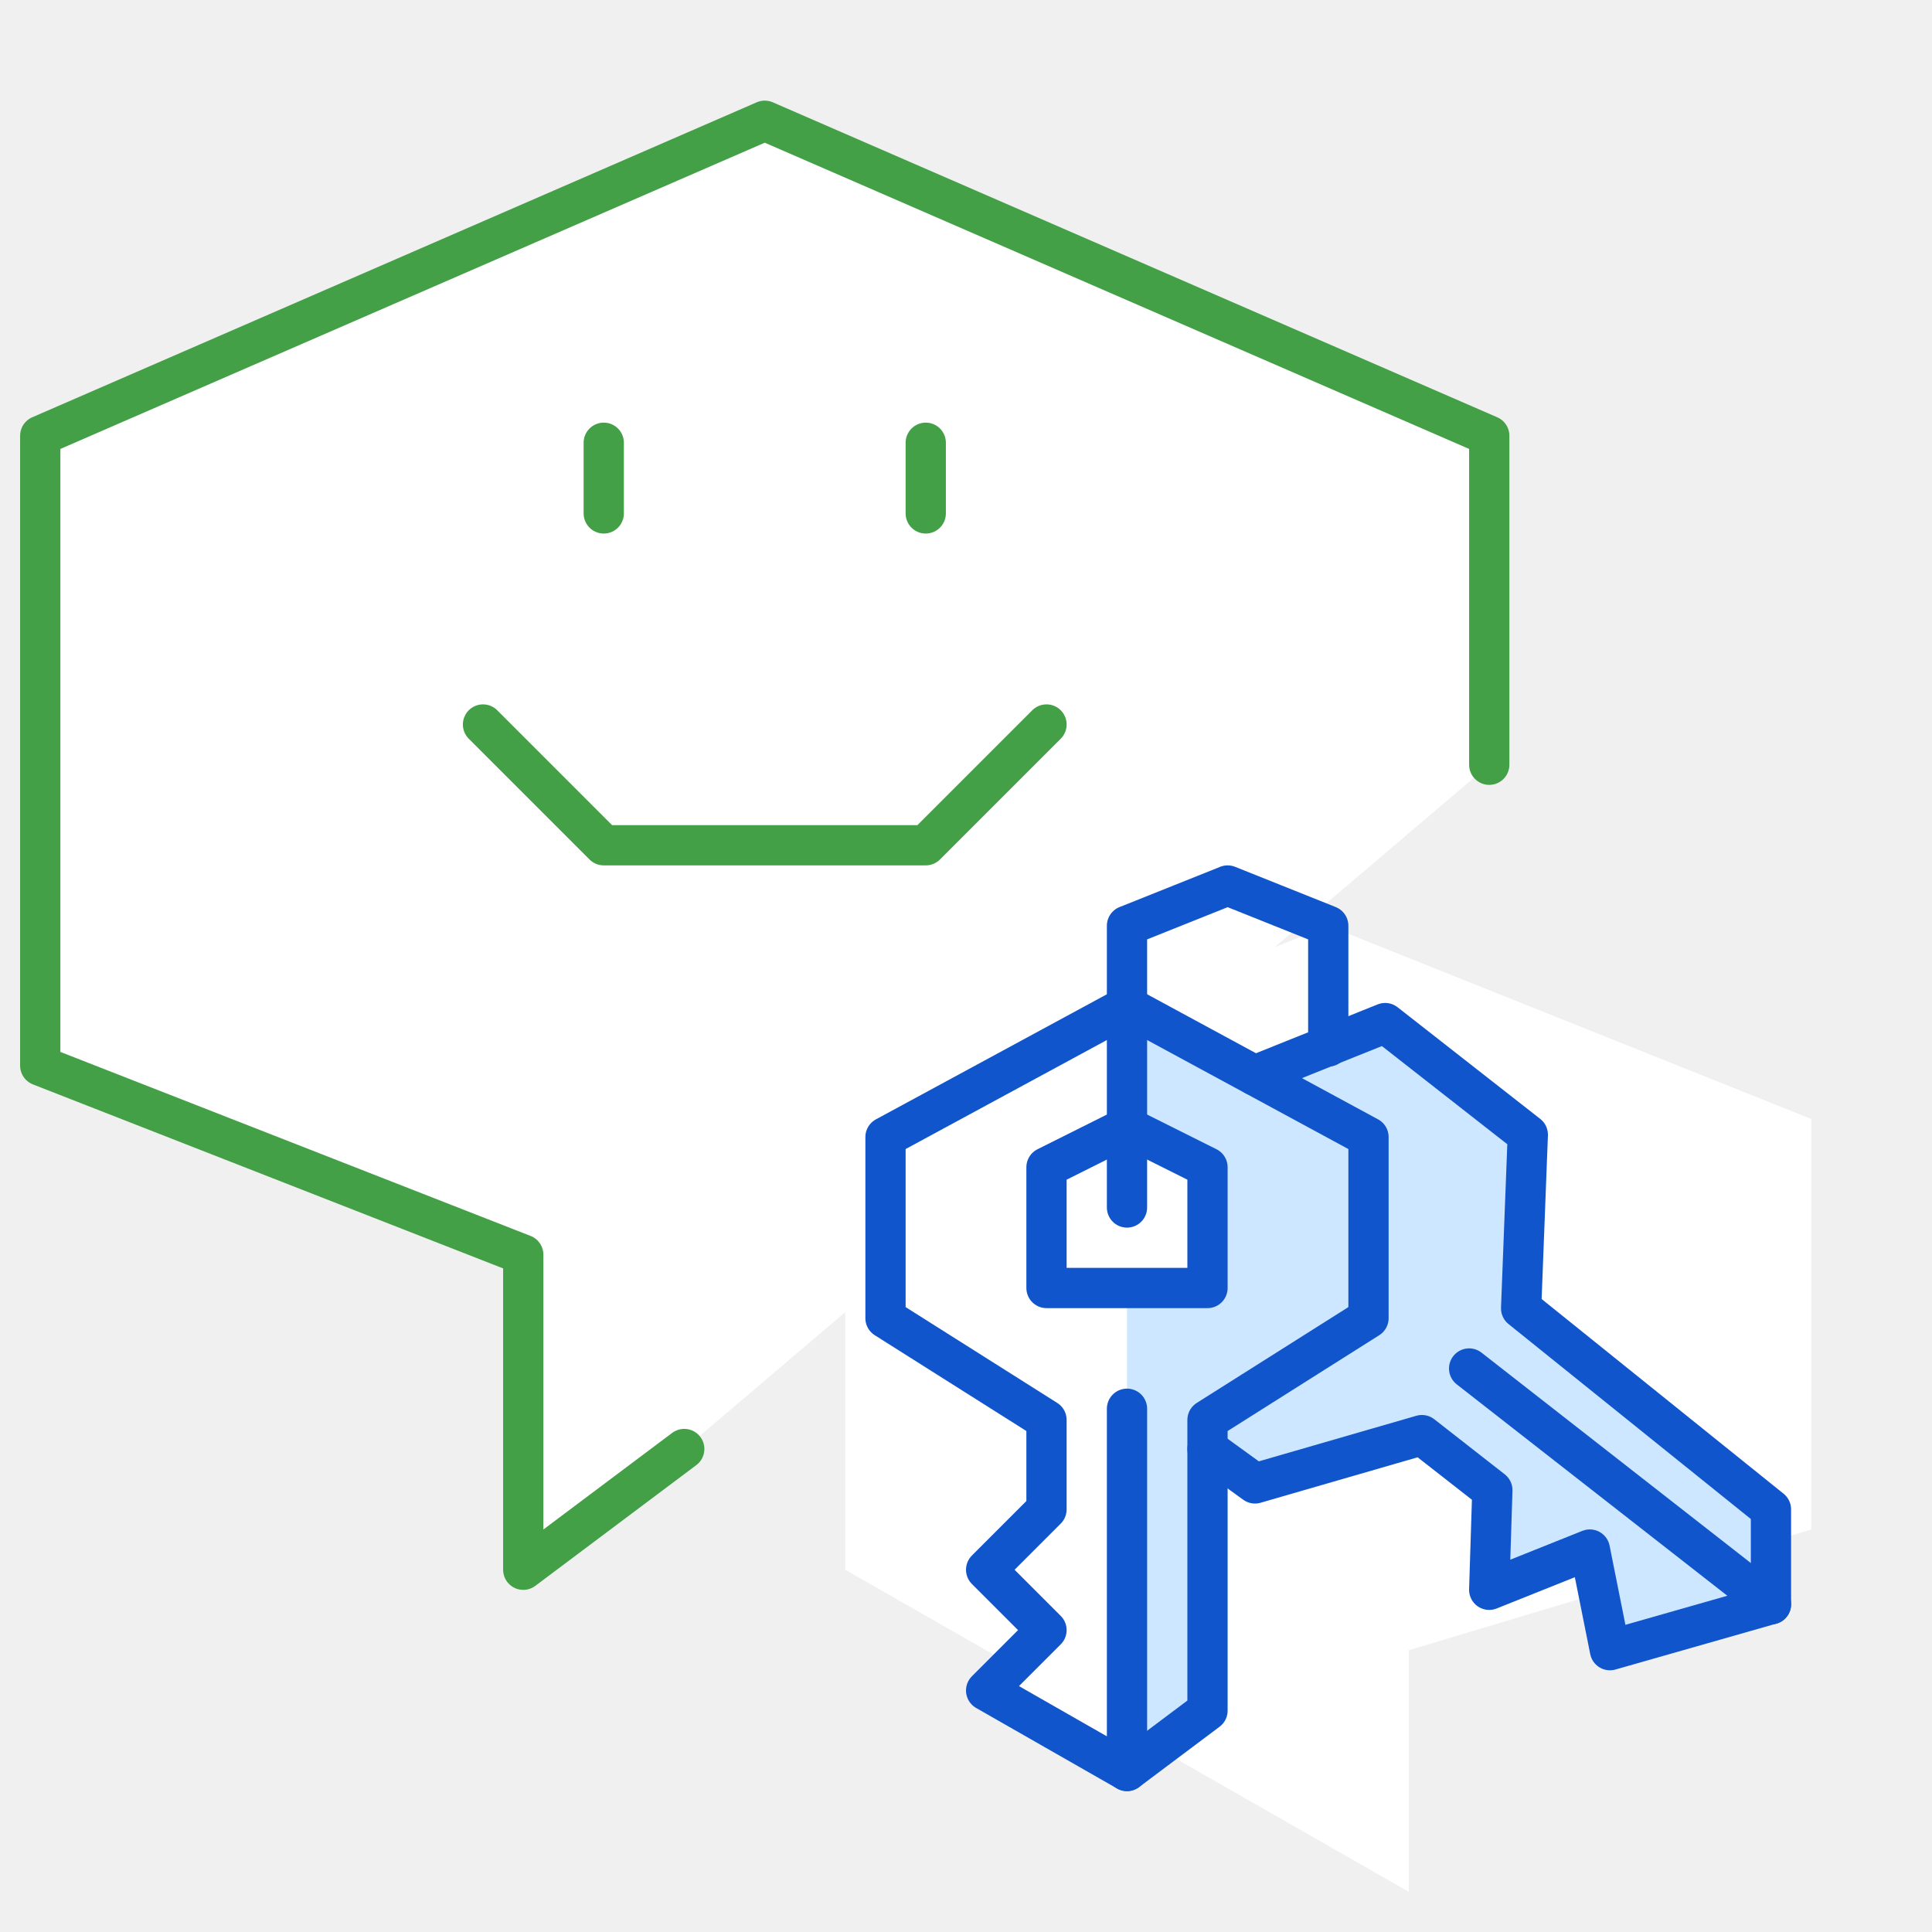
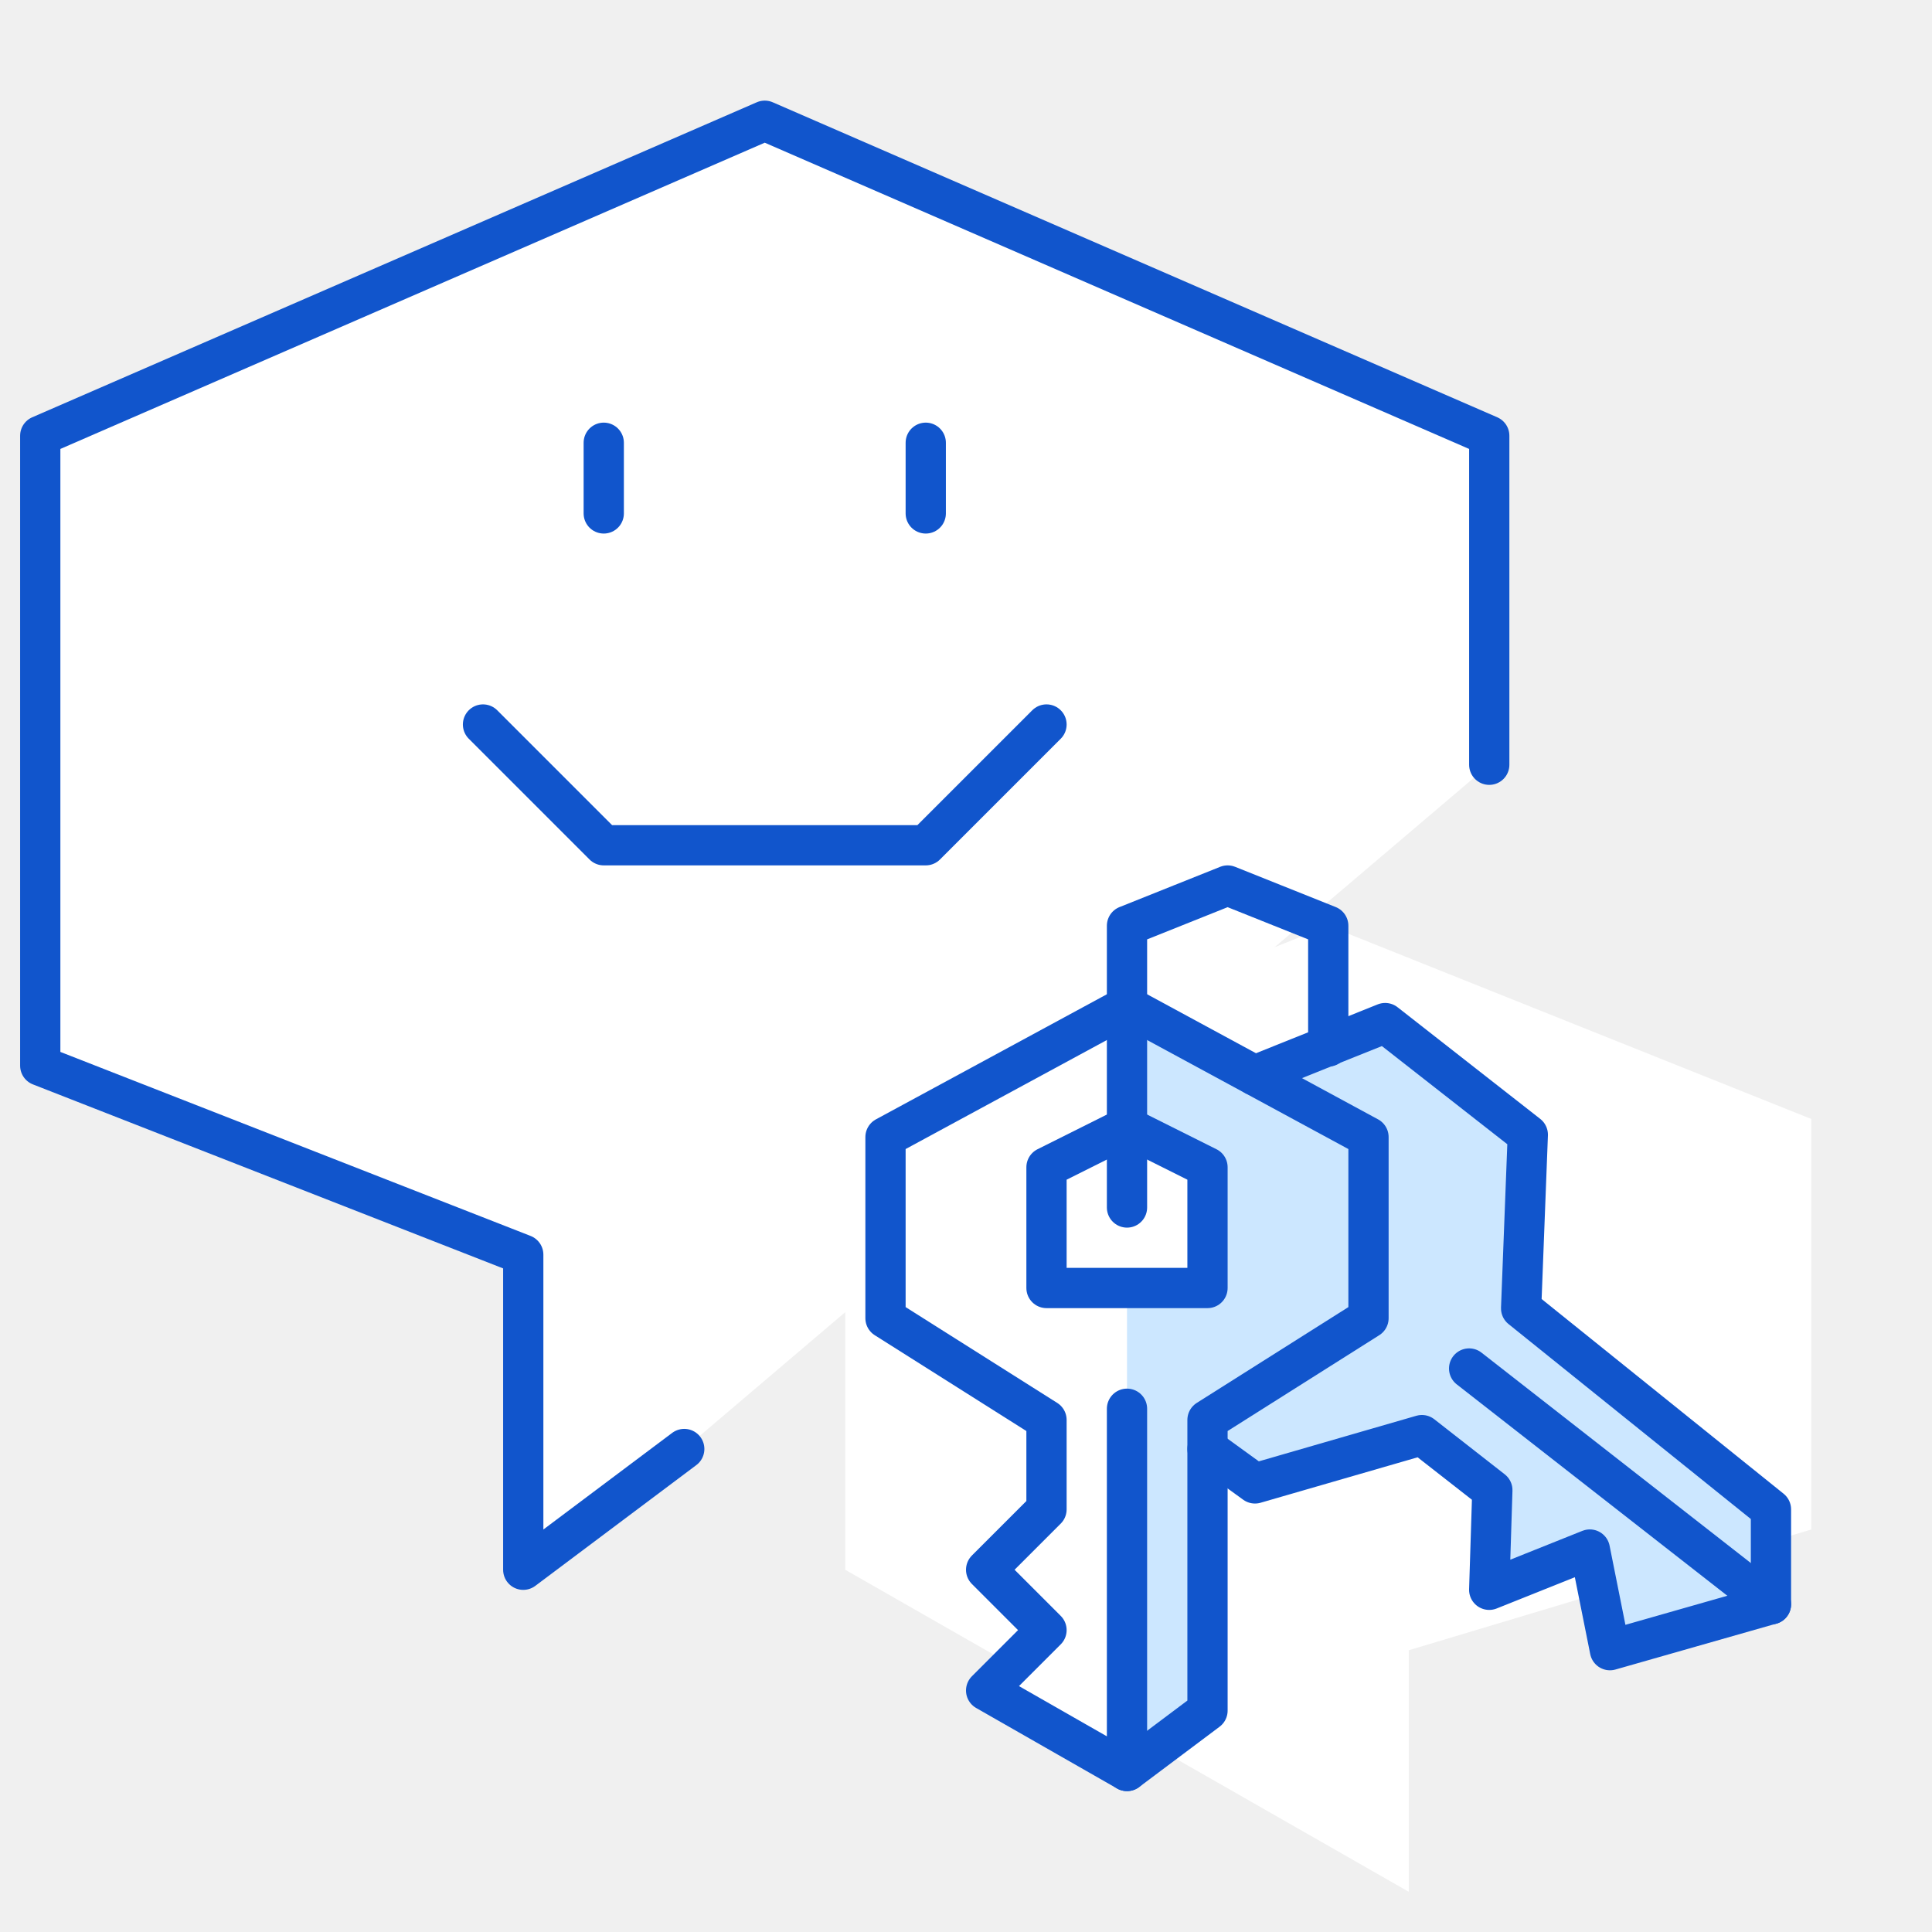
- <svg xmlns="http://www.w3.org/2000/svg" viewBox="6080 6169 96 96">
+ <svg xmlns="http://www.w3.org/2000/svg" viewBox="-2854 4683 96 96">
  <defs>
-     <style>.a{fill:#fff;}.b,.c,.e{fill:none;}.b{stroke:#43a047;}.b,.e{stroke-linecap:round;stroke-linejoin:round;stroke-width:2px;}.d{fill:#cce7ff;}.e{stroke:#15c;}</style>
+     <style>.a{fill:#fff;}.b,.c{fill:none;}.b{stroke:#15c;stroke-linecap:round;stroke-linejoin:round;stroke-width:2px;}.d{fill:#cce7ff;}</style>
  </defs>
-   <g transform="translate(5339 4860)">
+   <g transform="translate(-3595 3374)">
    <g transform="translate(741 1309)">
      <g transform="translate(2 6)">
        <path class="a" d="M64.5,41.5l-2.668,1.068L72.5,33.5V17.152L36.5,1.5.5,17.152v31.3l24,9.392V73.5l8-6,8-6.8V73.5l28,16v-12l20-6V51.1Z" transform="translate(-0.5 -1.5)" />
        <path class="b" d="M6,9l6,6H28l6-6" transform="translate(16 21)" />
        <line class="b" y2="3.512" transform="translate(28 16)" />
        <line class="b" y2="3.512" transform="translate(44 16)" />
        <path class="b" d="M72.5,33.5V17.152L36.5,1.5.5,17.152v31.3l24,9.392V73.5l8-6" transform="translate(-0.5 -1.5)" />
      </g>
      <rect class="c" width="96" height="96" />
    </g>
    <g transform="translate(784 1350)">
      <g transform="translate(1 3)">
        <path class="a" d="M12.5,42.5l4-3V25.056L24.5,20V11l-12-6.5L.5,11v9l8,5.056V29.5l-3,3,3,3-3,3Z" transform="translate(-0.5 1.5)" />
        <path class="d" d="M8.5,26.082l2.36,1.71,8.294-2.4,3.5,2.736-.156,4.95,5-2,1,5,8-2.282V29.082L24.084,19.094l.332-8.628L17.328,4.918l-6.48,2.6" transform="translate(7.5 1.918)" />
        <path class="d" d="M6.5,4.5v6l4,2v6h-4v24l4-3V25.056L18.5,20V11Z" transform="translate(5.5 1.5)" />
-         <path class="e" d="M8.5,26.082l2.36,1.71,8.294-2.4,3.5,2.736-.156,4.95,5-2,1,5,8-2.282V29.082L24.084,19.094l.332-8.628L17.328,4.918l-6.48,2.6" transform="translate(7.5 1.918)" />
-         <line class="e" x1="15" y1="11.718" transform="translate(29 24)" />
-         <line class="e" y1="18" transform="translate(12 26)" />
-         <path class="e" d="M4.5,9.5l4-2,4,2v6h-8Z" transform="translate(3.5 4.5)" />
-         <path class="e" d="M12.5,42.5l4-3V25.056L24.5,20V11l-12-6.5L.5,11v9l8,5.056V29.5l-3,3,3,3-3,3Z" transform="translate(-0.5 1.5)" />
-         <path class="e" d="M6.5,17.5V3.5l5-2,5,2v6" transform="translate(5.5 -1.5)" />
+         <path class="b" d="M8.5,26.082l2.36,1.71,8.294-2.4,3.5,2.736-.156,4.95,5-2,1,5,8-2.282V29.082L24.084,19.094l.332-8.628L17.328,4.918l-6.48,2.6" transform="translate(7.5 1.918)" />
+         <line class="b" x1="15" y1="11.718" transform="translate(29 24)" />
+         <line class="b" y1="18" transform="translate(12 26)" />
+         <path class="b" d="M4.5,9.5l4-2,4,2v6h-8Z" transform="translate(3.5 4.5)" />
+         <path class="b" d="M12.5,42.5l4-3V25.056L24.5,20V11l-12-6.5L.5,11v9l8,5.056V29.5l-3,3,3,3-3,3Z" transform="translate(-0.5 1.5)" />
+         <path class="b" d="M6.5,17.5V3.5l5-2,5,2v6" transform="translate(5.5 -1.5)" />
      </g>
      <rect class="c" width="48" height="48" />
    </g>
  </g>
</svg>
